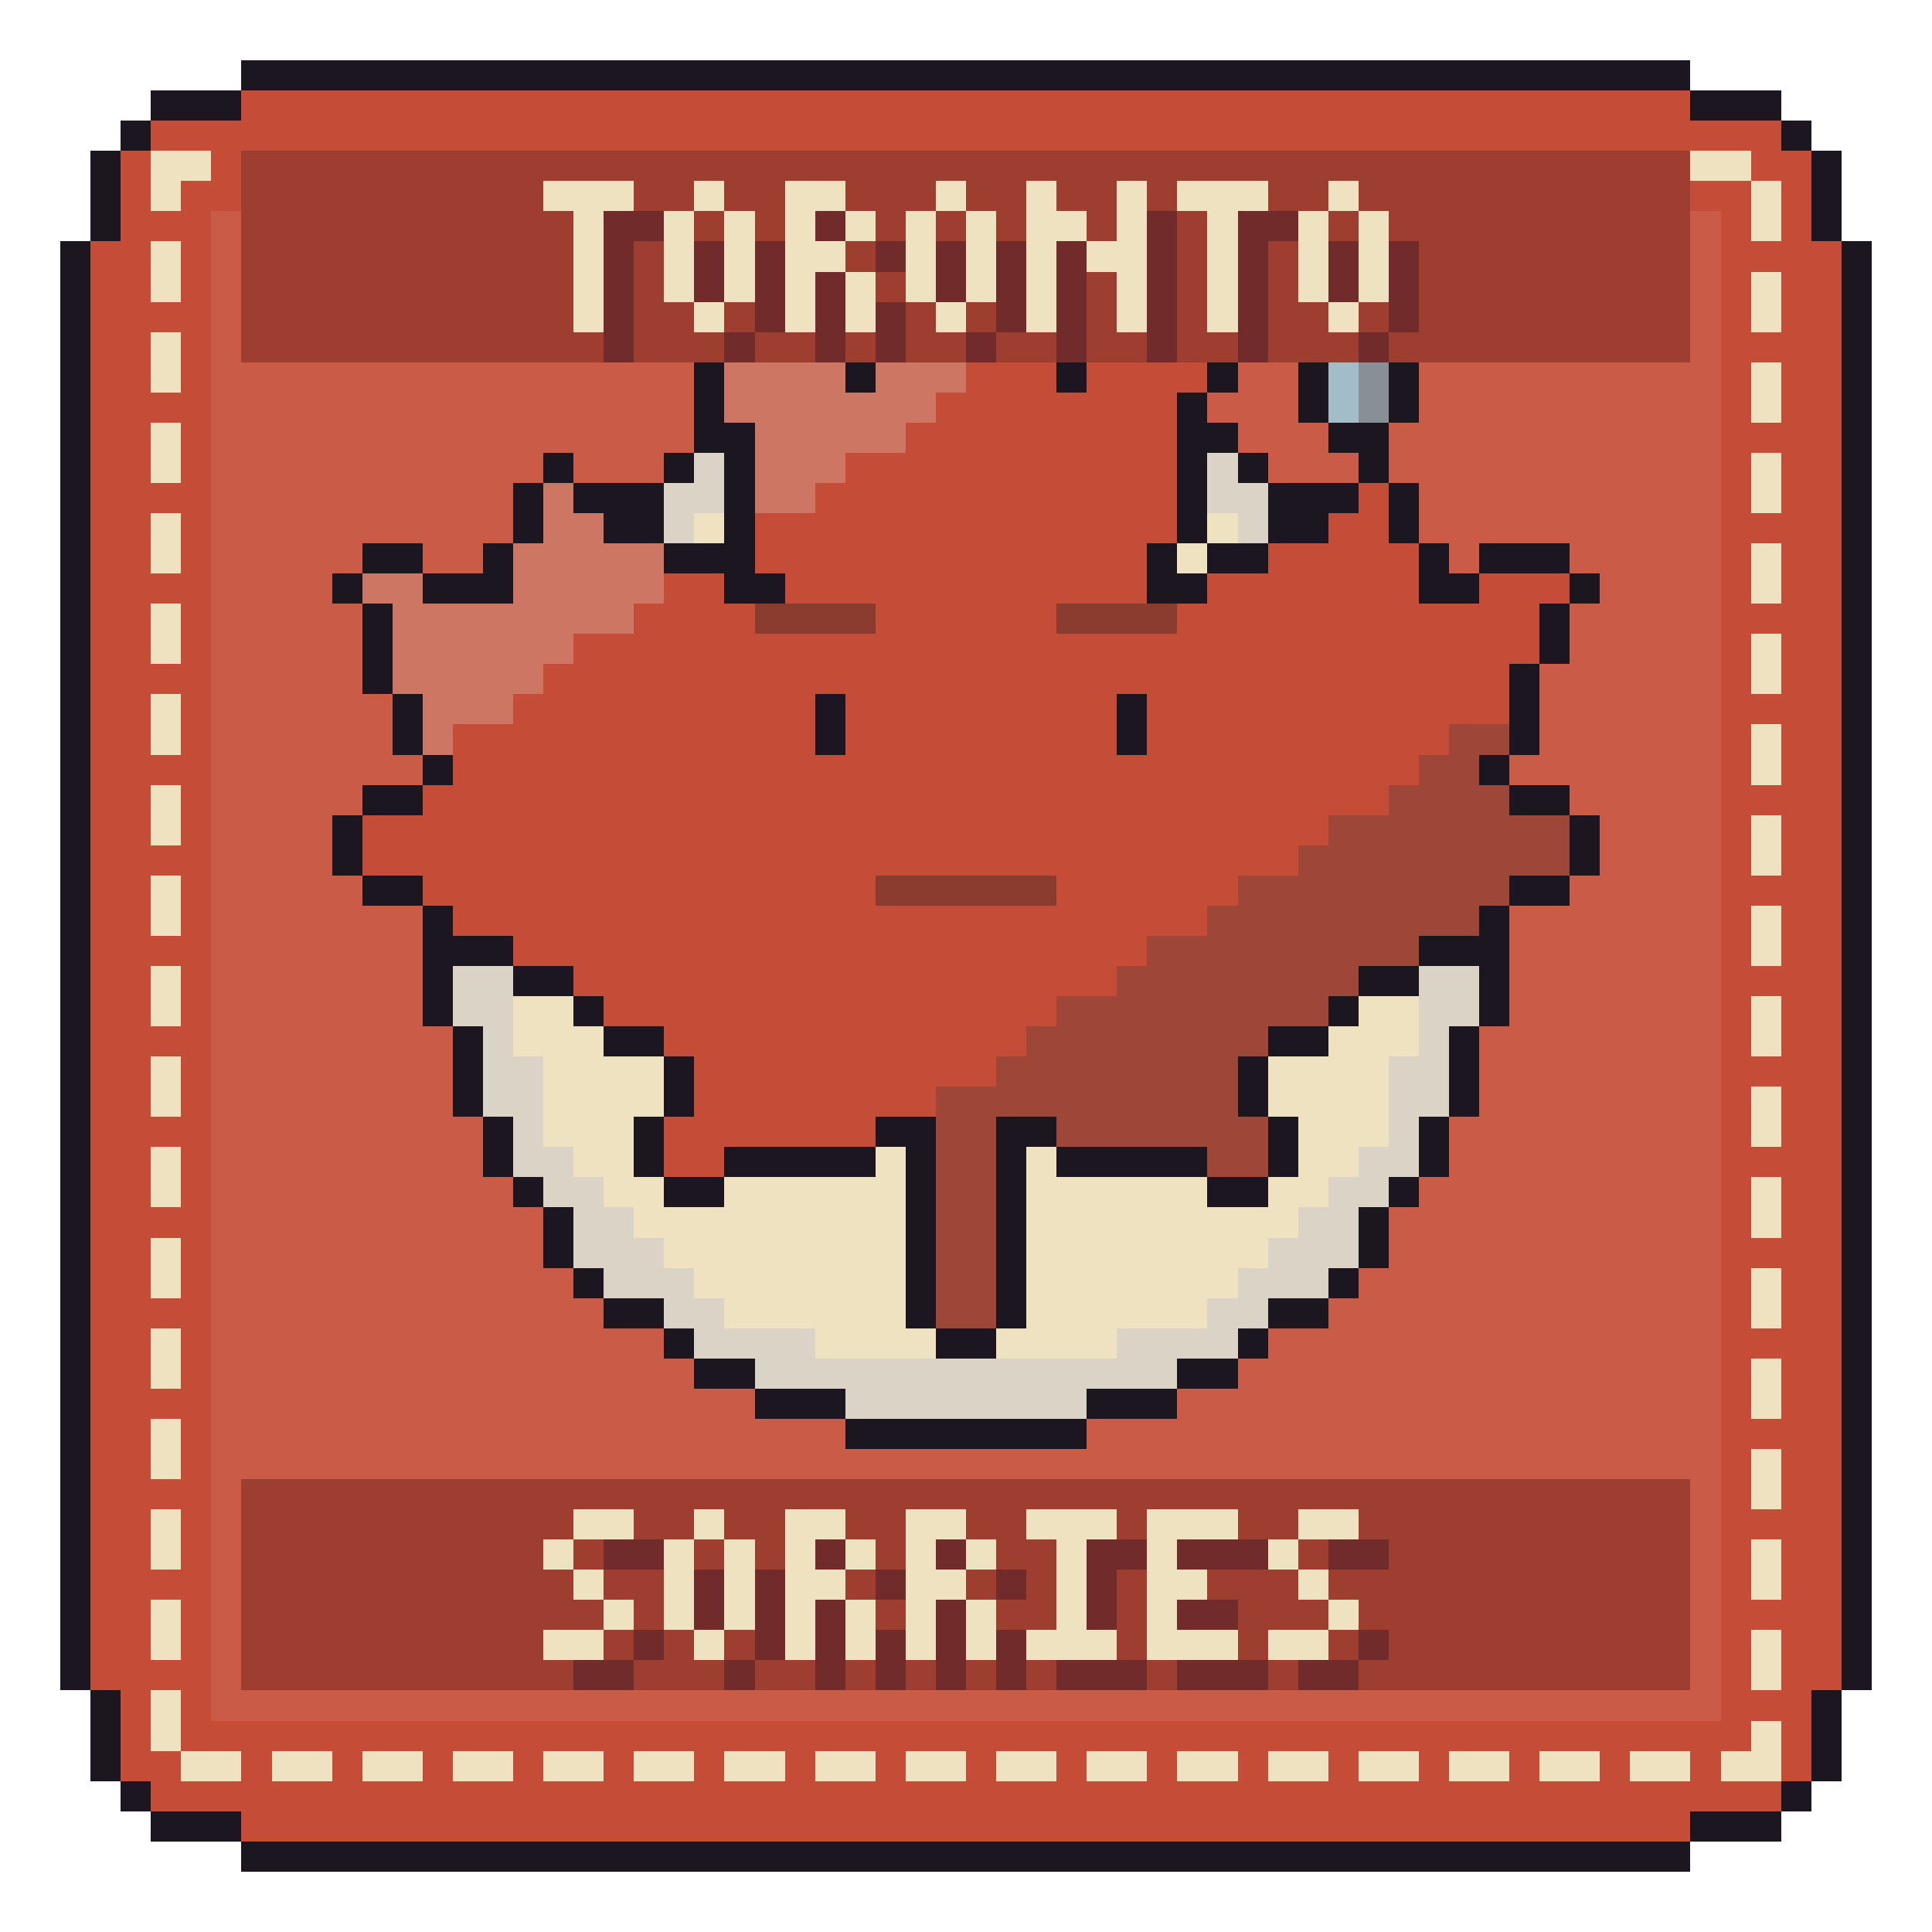
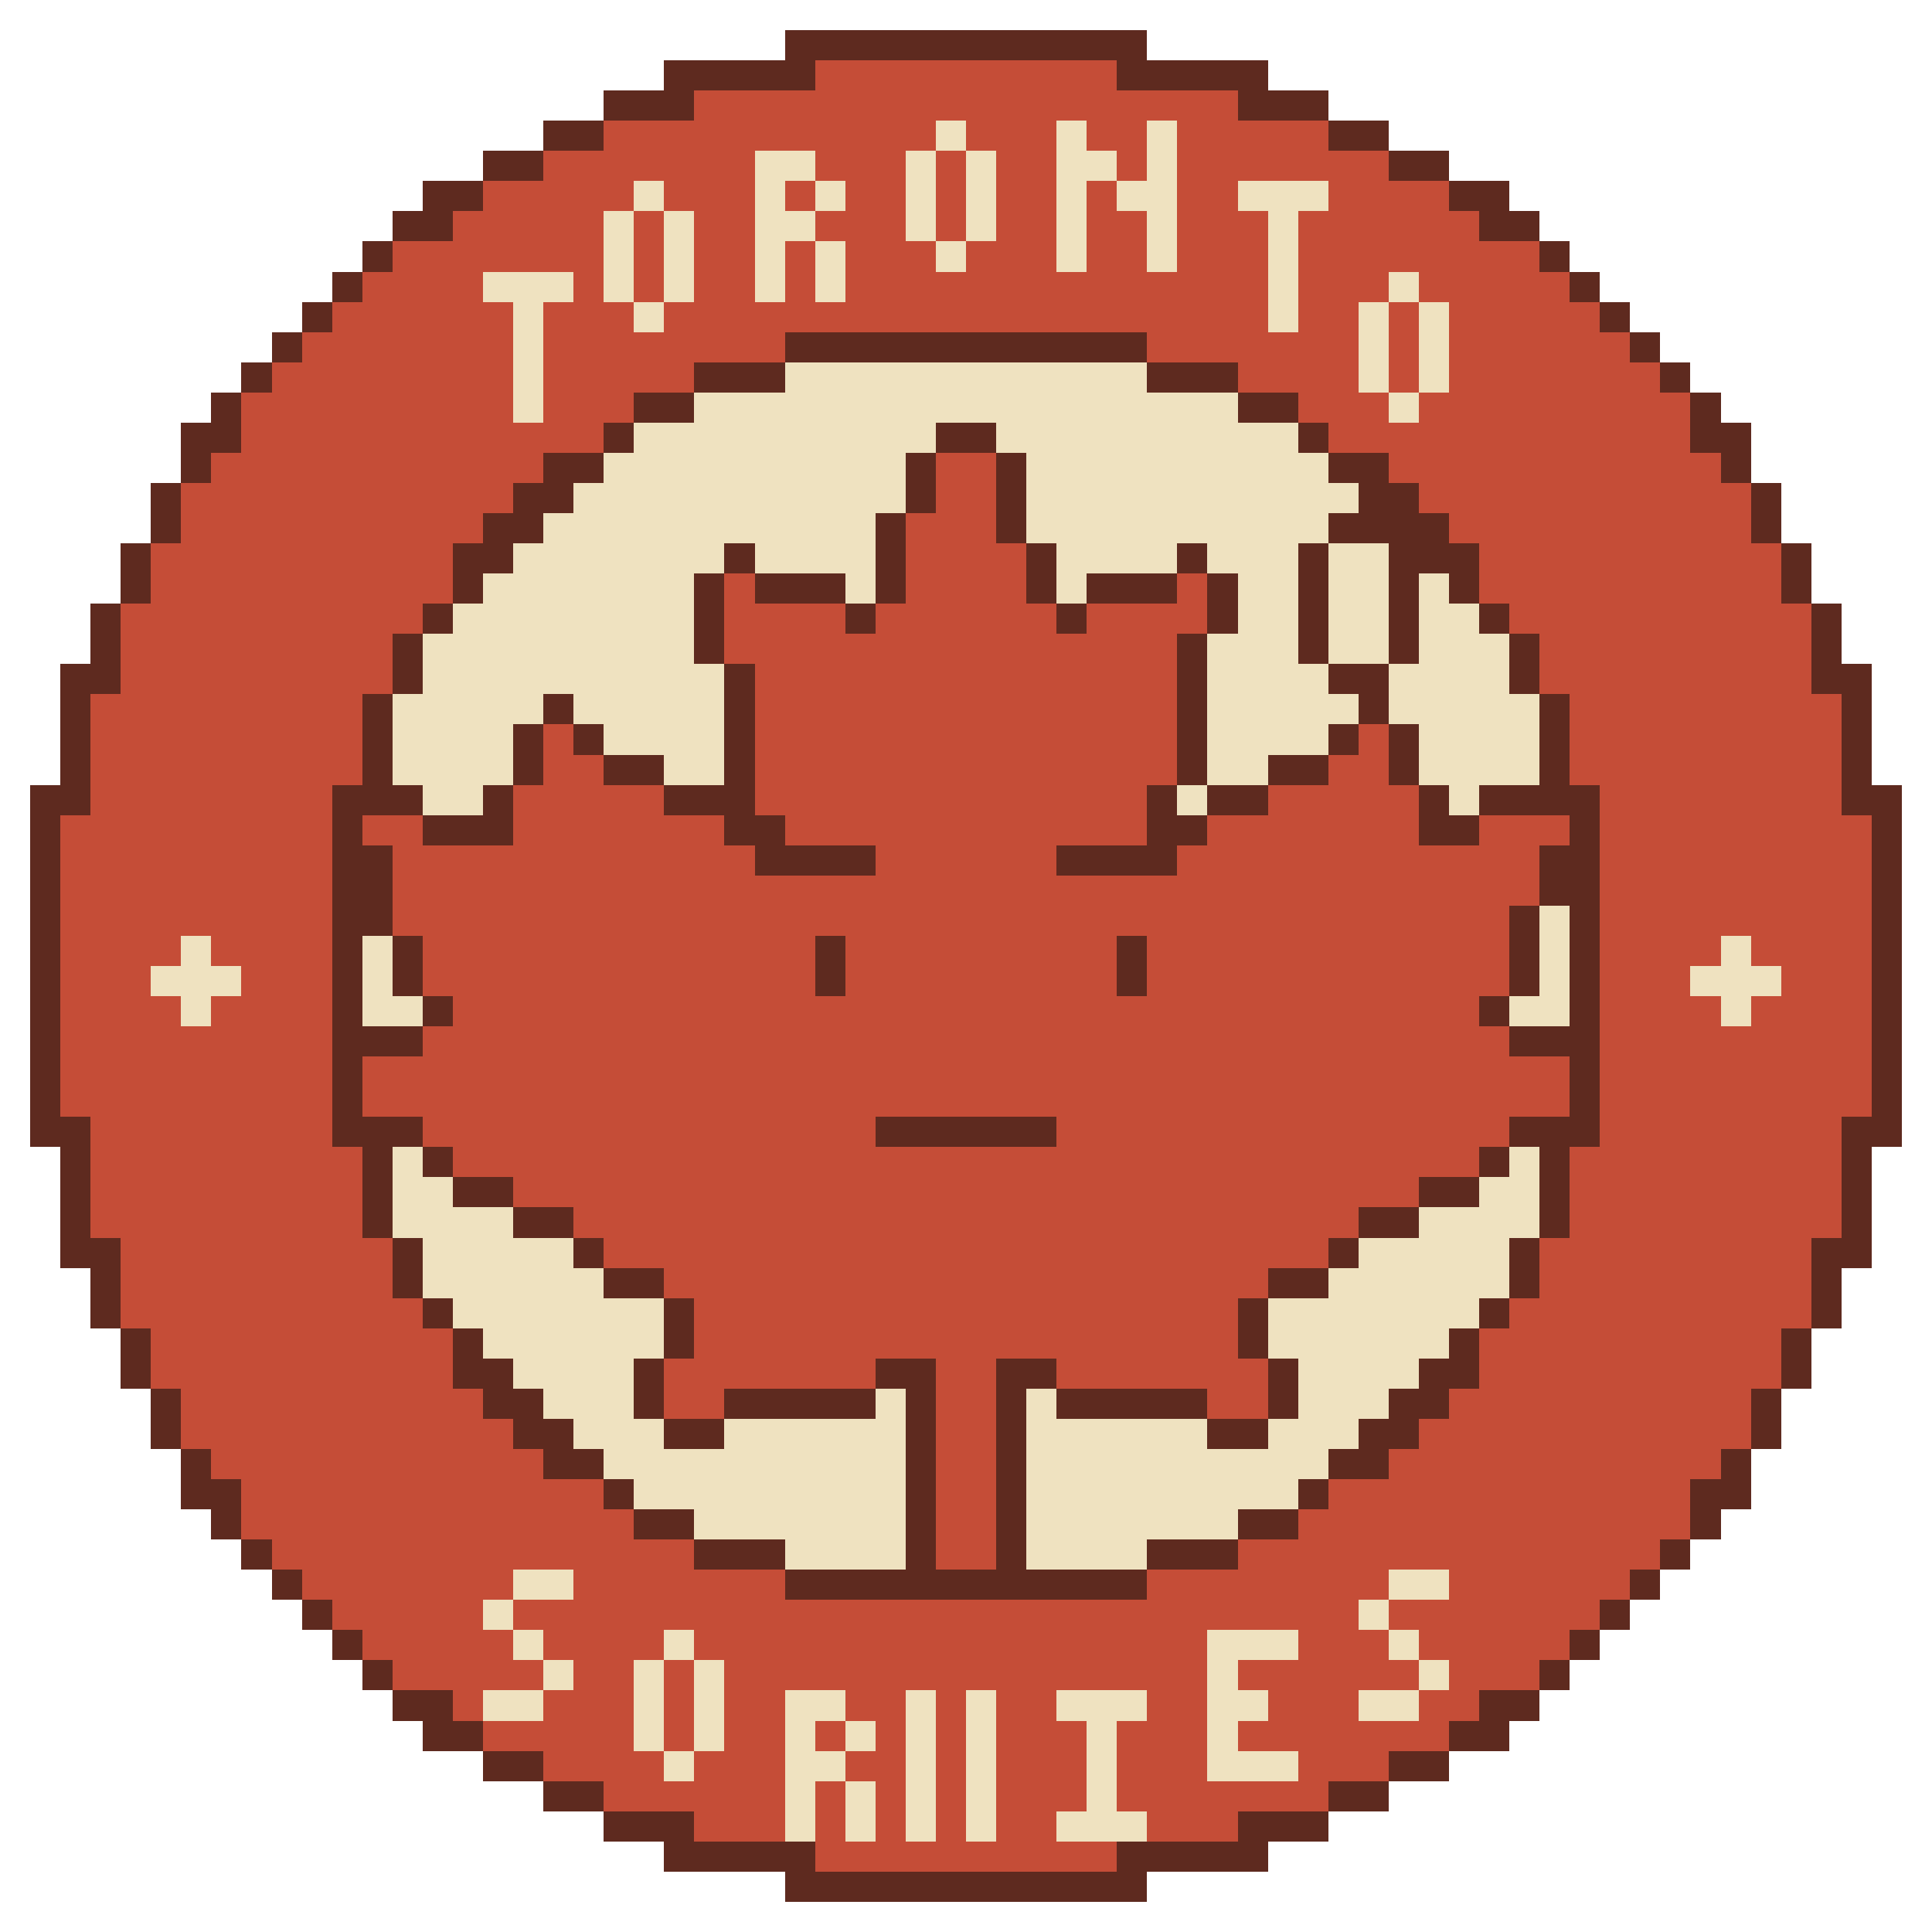
<svg xmlns="http://www.w3.org/2000/svg" viewBox="0 0 64 64" width="512" height="512" shape-rendering="crispEdges">
  <g id="logo-TOR-retro">
-     <path fill="#1c1620" d="M2 19h1v1h-1zM11 19h1v1h-1zM14 19h3v1h-3zM24 19h2v1h-2zM38 19h2v1h-2zM47 19h2v1h-2zM52 19h1v1h-1zM61 19h1v1h-1zM8 2h48v1h-48zM2 15h1v1h-1zM18 15h1v1h-1zM22 15h1v1h-1zM24 15h1v1h-1zM39 15h1v1h-1zM41 15h1v1h-1zM45 15h1v1h-1zM61 15h1v1h-1zM2 32h1v1h-1zM14 32h1v1h-1zM17 32h2v1h-2zM45 32h2v1h-2zM49 32h1v1h-1zM61 32h1v1h-1zM2 28h1v1h-1zM11 28h1v1h-1zM52 28h1v1h-1zM61 28h1v1h-1zM8 61h48v1h-48zM2 9h1v1h-1zM61 9h1v1h-1zM2 22h1v1h-1zM12 22h1v1h-1zM50 22h1v1h-1zM61 22h1v1h-1zM2 18h1v1h-1zM12 18h2v1h-2zM16 18h1v1h-1zM22 18h3v1h-3zM38 18h1v1h-1zM40 18h2v1h-2zM47 18h1v1h-1zM49 18h3v1h-3zM61 18h1v1h-1zM2 54h1v1h-1zM61 54h1v1h-1zM2 50h1v1h-1zM61 50h1v1h-1zM2 31h1v1h-1zM14 31h3v1h-3zM47 31h3v1h-3zM61 31h1v1h-1zM2 27h1v1h-1zM11 27h1v1h-1zM52 27h1v1h-1zM61 27h1v1h-1zM2 44h1v1h-1zM22 44h1v1h-1zM31 44h2v1h-2zM41 44h1v1h-1zM61 44h1v1h-1zM2 40h1v1h-1zM18 40h1v1h-1zM30 40h1v1h-1zM33 40h1v1h-1zM45 40h1v1h-1zM61 40h1v1h-1zM3 57h1v1h-1zM60 57h1v1h-1zM2 21h1v1h-1zM12 21h1v1h-1zM51 21h1v1h-1zM61 21h1v1h-1zM2 17h1v1h-1zM17 17h1v1h-1zM20 17h2v1h-2zM24 17h1v1h-1zM39 17h1v1h-1zM42 17h2v1h-2zM46 17h1v1h-1zM61 17h1v1h-1zM2 34h1v1h-1zM15 34h1v1h-1zM20 34h2v1h-2zM42 34h2v1h-2zM48 34h1v1h-1zM61 34h1v1h-1zM2 30h1v1h-1zM14 30h1v1h-1zM49 30h1v1h-1zM61 30h1v1h-1zM2 11h1v1h-1zM61 11h1v1h-1zM2 43h1v1h-1zM20 43h2v1h-2zM30 43h1v1h-1zM33 43h1v1h-1zM42 43h2v1h-2zM61 43h1v1h-1zM2 39h1v1h-1zM17 39h1v1h-1zM22 39h2v1h-2zM30 39h1v1h-1zM33 39h1v1h-1zM40 39h2v1h-2zM46 39h1v1h-1zM61 39h1v1h-1zM2 52h1v1h-1zM61 52h1v1h-1zM2 33h1v1h-1zM14 33h1v1h-1zM19 33h1v1h-1zM44 33h1v1h-1zM49 33h1v1h-1zM61 33h1v1h-1zM2 29h1v1h-1zM12 29h2v1h-2zM50 29h2v1h-2zM61 29h1v1h-1zM2 10h1v1h-1zM61 10h1v1h-1zM2 46h1v1h-1zM25 46h3v1h-3zM36 46h3v1h-3zM61 46h1v1h-1zM2 42h1v1h-1zM19 42h1v1h-1zM30 42h1v1h-1zM33 42h1v1h-1zM44 42h1v1h-1zM61 42h1v1h-1zM2 23h1v1h-1zM13 23h1v1h-1zM27 23h1v1h-1zM37 23h1v1h-1zM50 23h1v1h-1zM61 23h1v1h-1zM2 13h1v1h-1zM23 13h1v1h-1zM39 13h1v1h-1zM43 13h1v1h-1zM46 13h1v1h-1zM61 13h1v1h-1zM2 55h1v1h-1zM61 55h1v1h-1zM3 56h1v1h-1zM60 56h1v1h-1zM2 51h1v1h-1zM61 51h1v1h-1zM2 45h1v1h-1zM23 45h2v1h-2zM39 45h2v1h-2zM61 45h1v1h-1zM2 41h1v1h-1zM18 41h1v1h-1zM30 41h1v1h-1zM33 41h1v1h-1zM45 41h1v1h-1zM61 41h1v1h-1zM3 58h1v1h-1zM60 58h1v1h-1zM4 59h1v1h-1zM59 59h1v1h-1zM2 35h1v1h-1zM15 35h1v1h-1zM22 35h1v1h-1zM41 35h1v1h-1zM48 35h1v1h-1zM61 35h1v1h-1zM2 12h1v1h-1zM23 12h1v1h-1zM28 12h1v1h-1zM35 12h1v1h-1zM40 12h1v1h-1zM43 12h1v1h-1zM46 12h1v1h-1zM61 12h1v1h-1zM2 48h1v1h-1zM61 48h1v1h-1zM2 8h1v1h-1zM61 8h1v1h-1zM3 7h1v1h-1zM60 7h1v1h-1zM2 25h1v1h-1zM14 25h1v1h-1zM49 25h1v1h-1zM61 25h1v1h-1zM5 3h3v1h-3zM56 3h3v1h-3zM3 5h1v1h-1zM60 5h1v1h-1zM4 4h1v1h-1zM59 4h1v1h-1zM5 60h3v1h-3zM56 60h3v1h-3zM2 53h1v1h-1zM61 53h1v1h-1zM2 47h1v1h-1zM28 47h8v1h-8zM61 47h1v1h-1zM2 24h1v1h-1zM13 24h1v1h-1zM27 24h1v1h-1zM37 24h1v1h-1zM50 24h1v1h-1zM61 24h1v1h-1zM2 20h1v1h-1zM12 20h1v1h-1zM51 20h1v1h-1zM61 20h1v1h-1zM2 37h1v1h-1zM16 37h1v1h-1zM21 37h1v1h-1zM29 37h2v1h-2zM33 37h2v1h-2zM42 37h1v1h-1zM47 37h1v1h-1zM61 37h1v1h-1zM2 14h1v1h-1zM23 14h2v1h-2zM39 14h2v1h-2zM44 14h2v1h-2zM61 14h1v1h-1zM2 36h1v1h-1zM15 36h1v1h-1zM22 36h1v1h-1zM41 36h1v1h-1zM48 36h1v1h-1zM61 36h1v1h-1zM2 49h1v1h-1zM61 49h1v1h-1zM2 26h1v1h-1zM12 26h2v1h-2zM50 26h2v1h-2zM61 26h1v1h-1zM2 16h1v1h-1zM17 16h1v1h-1zM19 16h3v1h-3zM24 16h1v1h-1zM39 16h1v1h-1zM42 16h3v1h-3zM46 16h1v1h-1zM61 16h1v1h-1zM3 6h1v1h-1zM60 6h1v1h-1zM2 38h1v1h-1zM16 38h1v1h-1zM21 38h1v1h-1zM24 38h5v1h-5zM30 38h1v1h-1zM33 38h1v1h-1zM35 38h5v1h-5zM42 38h1v1h-1zM47 38h1v1h-1zM61 38h1v1h-1z" />
-     <path fill="#702b2a" d="M20 9h1v1h-1zM23 9h1v1h-1zM25 9h1v1h-1zM27 9h1v1h-1zM31 9h1v1h-1zM33 9h1v1h-1zM35 9h1v1h-1zM38 9h1v1h-1zM41 9h1v1h-1zM44 9h1v1h-1zM46 9h1v1h-1zM21 54h1v1h-1zM25 54h1v1h-1zM27 54h1v1h-1zM29 54h1v1h-1zM31 54h1v1h-1zM33 54h1v1h-1zM45 54h1v1h-1zM20 11h1v1h-1zM24 11h1v1h-1zM27 11h1v1h-1zM29 11h1v1h-1zM32 11h1v1h-1zM35 11h1v1h-1zM38 11h1v1h-1zM41 11h1v1h-1zM45 11h1v1h-1zM23 52h1v1h-1zM25 52h1v1h-1zM29 52h1v1h-1zM33 52h1v1h-1zM36 52h1v1h-1zM20 10h1v1h-1zM25 10h1v1h-1zM27 10h1v1h-1zM29 10h1v1h-1zM33 10h1v1h-1zM35 10h1v1h-1zM38 10h1v1h-1zM41 10h1v1h-1zM46 10h1v1h-1zM19 55h2v1h-2zM24 55h1v1h-1zM27 55h1v1h-1zM29 55h1v1h-1zM31 55h1v1h-1zM33 55h1v1h-1zM35 55h3v1h-3zM39 55h3v1h-3zM43 55h2v1h-2zM20 51h2v1h-2zM27 51h1v1h-1zM31 51h1v1h-1zM36 51h2v1h-2zM39 51h3v1h-3zM44 51h2v1h-2zM20 8h1v1h-1zM23 8h1v1h-1zM25 8h1v1h-1zM29 8h1v1h-1zM31 8h1v1h-1zM33 8h1v1h-1zM35 8h1v1h-1zM38 8h1v1h-1zM41 8h1v1h-1zM44 8h1v1h-1zM46 8h1v1h-1zM20 7h2v1h-2zM27 7h1v1h-1zM38 7h1v1h-1zM41 7h2v1h-2zM23 53h1v1h-1zM25 53h1v1h-1zM27 53h1v1h-1zM31 53h1v1h-1zM36 53h1v1h-1zM39 53h2v1h-2z" />
-     <path fill="#889096" d="M45 13h1v1h-1zM45 12h1v1h-1z" />
-     <path fill="#8a3c2e" d="M29 29h6v1h-6zM25 20h4v1h-4zM35 20h4v1h-4z" />
-     <path fill="#9e3e31" d="M8 9h11v1h-11zM21 9h1v1h-1zM29 9h1v1h-1zM36 9h1v1h-1zM39 9h1v1h-1zM42 9h1v1h-1zM47 9h9v1h-9zM8 54h10v1h-10zM20 54h1v1h-1zM22 54h1v1h-1zM24 54h1v1h-1zM37 54h1v1h-1zM41 54h1v1h-1zM44 54h1v1h-1zM46 54h10v1h-10zM8 50h11v1h-11zM21 50h2v1h-2zM24 50h2v1h-2zM28 50h2v1h-2zM32 50h2v1h-2zM37 50h1v1h-1zM41 50h2v1h-2zM45 50h11v1h-11zM8 11h12v1h-12zM21 11h3v1h-3zM25 11h2v1h-2zM28 11h1v1h-1zM30 11h2v1h-2zM33 11h2v1h-2zM36 11h2v1h-2zM39 11h2v1h-2zM42 11h3v1h-3zM46 11h10v1h-10zM8 52h11v1h-11zM20 52h2v1h-2zM28 52h1v1h-1zM32 52h1v1h-1zM34 52h1v1h-1zM37 52h1v1h-1zM40 52h3v1h-3zM44 52h12v1h-12zM8 10h11v1h-11zM21 10h2v1h-2zM24 10h1v1h-1zM30 10h1v1h-1zM32 10h1v1h-1zM36 10h1v1h-1zM39 10h1v1h-1zM42 10h2v1h-2zM45 10h1v1h-1zM47 10h9v1h-9zM8 55h11v1h-11zM21 55h3v1h-3zM25 55h2v1h-2zM28 55h1v1h-1zM30 55h1v1h-1zM32 55h1v1h-1zM34 55h1v1h-1zM38 55h1v1h-1zM42 55h1v1h-1zM45 55h11v1h-11zM8 51h10v1h-10zM19 51h1v1h-1zM23 51h1v1h-1zM25 51h1v1h-1zM29 51h1v1h-1zM33 51h2v1h-2zM43 51h1v1h-1zM46 51h10v1h-10zM8 8h11v1h-11zM21 8h1v1h-1zM28 8h1v1h-1zM39 8h1v1h-1zM42 8h1v1h-1zM47 8h9v1h-9zM8 7h11v1h-11zM23 7h1v1h-1zM25 7h1v1h-1zM29 7h1v1h-1zM31 7h1v1h-1zM33 7h1v1h-1zM36 7h1v1h-1zM39 7h1v1h-1zM44 7h1v1h-1zM46 7h10v1h-10zM8 5h48v1h-48zM8 53h12v1h-12zM21 53h1v1h-1zM29 53h1v1h-1zM33 53h2v1h-2zM37 53h1v1h-1zM41 53h3v1h-3zM45 53h11v1h-11zM8 49h48v1h-48zM8 6h10v1h-10zM21 6h2v1h-2zM24 6h2v1h-2zM28 6h3v1h-3zM32 6h2v1h-2zM35 6h2v1h-2zM38 6h1v1h-1zM42 6h2v1h-2zM45 6h11v1h-11z" />
-     <path fill="#9e4738" d="M37 32h8v1h-8zM43 28h9v1h-9zM38 31h9v1h-9zM44 27h8v1h-8zM31 40h2v1h-2zM34 34h8v1h-8zM40 30h9v1h-9zM31 43h2v1h-2zM31 39h2v1h-2zM35 33h9v1h-9zM41 29h9v1h-9zM31 42h2v1h-2zM31 41h2v1h-2zM33 35h8v1h-8zM47 25h2v1h-2zM48 24h2v1h-2zM31 37h2v1h-2zM35 37h7v1h-7zM31 36h10v1h-10zM46 26h4v1h-4zM31 38h2v1h-2zM40 38h2v1h-2z" />
-     <path fill="#a2bdc7" d="M44 13h1v1h-1zM44 12h1v1h-1z" />
-     <path fill="#c54d37" d="M3 19h4v1h-4zM22 19h2v1h-2zM26 19h12v1h-12zM40 19h7v1h-7zM49 19h3v1h-3zM57 19h1v1h-1zM59 19h2v1h-2zM3 15h2v1h-2zM6 15h1v1h-1zM28 15h11v1h-11zM57 15h1v1h-1zM59 15h2v1h-2zM3 32h2v1h-2zM6 32h1v1h-1zM19 32h18v1h-18zM57 32h4v1h-4zM3 28h4v1h-4zM12 28h31v1h-31zM57 28h1v1h-1zM59 28h2v1h-2zM3 9h2v1h-2zM6 9h1v1h-1zM57 9h1v1h-1zM59 9h2v1h-2zM3 22h4v1h-4zM18 22h32v1h-32zM57 22h1v1h-1zM59 22h2v1h-2zM3 18h2v1h-2zM6 18h1v1h-1zM25 18h13v1h-13zM42 18h5v1h-5zM57 18h1v1h-1zM59 18h2v1h-2zM3 54h2v1h-2zM6 54h1v1h-1zM57 54h1v1h-1zM59 54h2v1h-2zM3 50h2v1h-2zM6 50h1v1h-1zM57 50h4v1h-4zM3 31h4v1h-4zM17 31h21v1h-21zM57 31h1v1h-1zM59 31h2v1h-2zM3 27h2v1h-2zM6 27h1v1h-1zM12 27h32v1h-32zM57 27h1v1h-1zM59 27h2v1h-2zM3 44h2v1h-2zM6 44h1v1h-1zM57 44h4v1h-4zM3 40h4v1h-4zM57 40h1v1h-1zM59 40h2v1h-2zM4 57h1v1h-1zM6 57h52v1h-52zM59 57h1v1h-1zM3 21h2v1h-2zM6 21h1v1h-1zM19 21h32v1h-32zM57 21h1v1h-1zM59 21h2v1h-2zM3 17h2v1h-2zM6 17h1v1h-1zM25 17h14v1h-14zM44 17h2v1h-2zM57 17h4v1h-4zM3 34h4v1h-4zM22 34h12v1h-12zM57 34h1v1h-1zM59 34h2v1h-2zM3 30h2v1h-2zM6 30h1v1h-1zM15 30h25v1h-25zM57 30h1v1h-1zM59 30h2v1h-2zM3 11h2v1h-2zM6 11h1v1h-1zM57 11h4v1h-4zM3 43h4v1h-4zM57 43h1v1h-1zM59 43h2v1h-2zM3 39h2v1h-2zM6 39h1v1h-1zM57 39h1v1h-1zM59 39h2v1h-2zM3 52h4v1h-4zM57 52h1v1h-1zM59 52h2v1h-2zM3 33h2v1h-2zM6 33h1v1h-1zM20 33h15v1h-15zM57 33h1v1h-1zM59 33h2v1h-2zM3 29h2v1h-2zM6 29h1v1h-1zM14 29h15v1h-15zM35 29h6v1h-6zM57 29h4v1h-4zM3 10h4v1h-4zM57 10h1v1h-1zM59 10h2v1h-2zM3 46h4v1h-4zM57 46h1v1h-1zM59 46h2v1h-2zM3 42h2v1h-2zM6 42h1v1h-1zM57 42h1v1h-1zM59 42h2v1h-2zM3 23h2v1h-2zM6 23h1v1h-1zM17 23h10v1h-10zM28 23h9v1h-9zM38 23h12v1h-12zM57 23h4v1h-4zM3 13h4v1h-4zM31 13h8v1h-8zM57 13h1v1h-1zM59 13h2v1h-2zM3 55h4v1h-4zM57 55h1v1h-1zM59 55h2v1h-2zM4 56h1v1h-1zM6 56h1v1h-1zM57 56h3v1h-3zM3 51h2v1h-2zM6 51h1v1h-1zM57 51h1v1h-1zM59 51h2v1h-2zM3 45h2v1h-2zM6 45h1v1h-1zM57 45h1v1h-1zM59 45h2v1h-2zM3 41h2v1h-2zM6 41h1v1h-1zM57 41h4v1h-4zM4 58h2v1h-2zM8 58h1v1h-1zM11 58h1v1h-1zM14 58h1v1h-1zM17 58h1v1h-1zM20 58h1v1h-1zM23 58h1v1h-1zM26 58h1v1h-1zM29 58h1v1h-1zM32 58h1v1h-1zM35 58h1v1h-1zM38 58h1v1h-1zM41 58h1v1h-1zM44 58h1v1h-1zM47 58h1v1h-1zM50 58h1v1h-1zM53 58h1v1h-1zM56 58h1v1h-1zM59 58h1v1h-1zM5 59h54v1h-54zM3 35h2v1h-2zM6 35h1v1h-1zM23 35h10v1h-10zM57 35h4v1h-4zM3 12h2v1h-2zM6 12h1v1h-1zM32 12h3v1h-3zM36 12h4v1h-4zM57 12h1v1h-1zM59 12h2v1h-2zM3 48h2v1h-2zM6 48h1v1h-1zM57 48h1v1h-1zM59 48h2v1h-2zM3 8h2v1h-2zM6 8h1v1h-1zM57 8h4v1h-4zM4 7h3v1h-3zM57 7h1v1h-1zM59 7h1v1h-1zM3 25h4v1h-4zM15 25h32v1h-32zM57 25h1v1h-1zM59 25h2v1h-2zM8 3h48v1h-48zM4 5h1v1h-1zM7 5h1v1h-1zM58 5h2v1h-2zM5 4h54v1h-54zM8 60h48v1h-48zM3 53h2v1h-2zM6 53h1v1h-1zM57 53h4v1h-4zM3 47h2v1h-2zM6 47h1v1h-1zM57 47h4v1h-4zM3 24h2v1h-2zM6 24h1v1h-1zM15 24h12v1h-12zM28 24h9v1h-9zM38 24h10v1h-10zM57 24h1v1h-1zM59 24h2v1h-2zM3 20h2v1h-2zM6 20h1v1h-1zM21 20h4v1h-4zM29 20h6v1h-6zM39 20h12v1h-12zM57 20h4v1h-4zM3 37h4v1h-4zM22 37h7v1h-7zM57 37h1v1h-1zM59 37h2v1h-2zM3 14h2v1h-2zM6 14h1v1h-1zM30 14h9v1h-9zM57 14h4v1h-4zM3 36h2v1h-2zM6 36h1v1h-1zM23 36h8v1h-8zM57 36h1v1h-1zM59 36h2v1h-2zM3 49h4v1h-4zM57 49h1v1h-1zM59 49h2v1h-2zM3 26h2v1h-2zM6 26h1v1h-1zM14 26h32v1h-32zM57 26h4v1h-4zM3 16h4v1h-4zM27 16h12v1h-12zM45 16h1v1h-1zM57 16h1v1h-1zM59 16h2v1h-2zM4 6h1v1h-1zM6 6h2v1h-2zM56 6h2v1h-2zM59 6h1v1h-1zM3 38h2v1h-2zM6 38h1v1h-1zM22 38h2v1h-2zM57 38h4v1h-4z" />
-     <path fill="#ca5b47" d="M7 19h4v1h-4zM53 19h4v1h-4zM7 15h11v1h-11zM19 15h3v1h-3zM42 15h3v1h-3zM46 15h11v1h-11zM7 32h7v1h-7zM50 32h7v1h-7zM7 28h4v1h-4zM53 28h4v1h-4zM7 9h1v1h-1zM56 9h1v1h-1zM7 22h5v1h-5zM51 22h6v1h-6zM7 18h5v1h-5zM14 18h2v1h-2zM48 18h1v1h-1zM52 18h5v1h-5zM7 54h1v1h-1zM56 54h1v1h-1zM7 50h1v1h-1zM56 50h1v1h-1zM7 31h7v1h-7zM50 31h7v1h-7zM7 27h4v1h-4zM53 27h4v1h-4zM7 44h15v1h-15zM42 44h15v1h-15zM7 40h11v1h-11zM46 40h11v1h-11zM7 21h5v1h-5zM52 21h5v1h-5zM7 17h10v1h-10zM47 17h10v1h-10zM7 34h8v1h-8zM49 34h8v1h-8zM7 30h7v1h-7zM50 30h7v1h-7zM7 11h1v1h-1zM56 11h1v1h-1zM7 43h13v1h-13zM44 43h13v1h-13zM7 39h10v1h-10zM47 39h10v1h-10zM7 52h1v1h-1zM56 52h1v1h-1zM7 33h7v1h-7zM50 33h7v1h-7zM7 29h5v1h-5zM52 29h5v1h-5zM7 10h1v1h-1zM56 10h1v1h-1zM7 46h18v1h-18zM39 46h18v1h-18zM7 42h12v1h-12zM45 42h12v1h-12zM7 23h6v1h-6zM51 23h6v1h-6zM7 13h16v1h-16zM40 13h3v1h-3zM47 13h10v1h-10zM7 55h1v1h-1zM56 55h1v1h-1zM7 56h50v1h-50zM7 51h1v1h-1zM56 51h1v1h-1zM7 45h16v1h-16zM41 45h16v1h-16zM7 41h11v1h-11zM46 41h11v1h-11zM7 35h8v1h-8zM49 35h8v1h-8zM7 12h16v1h-16zM41 12h2v1h-2zM47 12h10v1h-10zM7 48h50v1h-50zM7 8h1v1h-1zM56 8h1v1h-1zM7 7h1v1h-1zM56 7h1v1h-1zM7 25h7v1h-7zM50 25h7v1h-7zM7 53h1v1h-1zM56 53h1v1h-1zM7 47h21v1h-21zM36 47h21v1h-21zM7 24h6v1h-6zM51 24h6v1h-6zM7 20h5v1h-5zM52 20h5v1h-5zM7 37h9v1h-9zM48 37h9v1h-9zM7 14h16v1h-16zM41 14h3v1h-3zM46 14h11v1h-11zM7 36h8v1h-8zM49 36h8v1h-8zM7 49h1v1h-1zM56 49h1v1h-1zM7 26h5v1h-5zM52 26h5v1h-5zM7 16h10v1h-10zM47 16h10v1h-10zM7 38h9v1h-9zM48 38h9v1h-9z" />
-     <path fill="#cd7663" d="M12 19h2v1h-2zM17 19h5v1h-5zM25 15h3v1h-3zM13 22h5v1h-5zM17 18h5v1h-5zM13 21h6v1h-6zM18 17h2v1h-2zM14 23h3v1h-3zM24 13h7v1h-7zM24 12h4v1h-4zM29 12h3v1h-3zM14 24h1v1h-1zM13 20h8v1h-8zM25 14h5v1h-5zM18 16h1v1h-1zM25 16h2v1h-2z" />
-     <path fill="#dcd3c7" d="M23 15h1v1h-1zM40 15h1v1h-1zM15 32h2v1h-2zM47 32h2v1h-2zM23 44h4v1h-4zM37 44h4v1h-4zM19 40h2v1h-2zM43 40h2v1h-2zM22 17h1v1h-1zM41 17h1v1h-1zM16 34h1v1h-1zM47 34h1v1h-1zM22 43h2v1h-2zM40 43h2v1h-2zM18 39h2v1h-2zM44 39h2v1h-2zM15 33h2v1h-2zM47 33h2v1h-2zM28 46h8v1h-8zM20 42h3v1h-3zM41 42h3v1h-3zM25 45h14v1h-14zM19 41h3v1h-3zM42 41h3v1h-3zM16 35h2v1h-2zM46 35h2v1h-2zM17 37h1v1h-1zM46 37h1v1h-1zM16 36h2v1h-2zM46 36h2v1h-2zM22 16h2v1h-2zM40 16h2v1h-2zM17 38h2v1h-2zM45 38h2v1h-2z" />
-     <path fill="#efe2c0" d="M58 19h1v1h-1zM5 15h1v1h-1zM58 15h1v1h-1zM5 32h1v1h-1zM58 28h1v1h-1zM5 9h1v1h-1zM19 9h1v1h-1zM22 9h1v1h-1zM24 9h1v1h-1zM26 9h1v1h-1zM28 9h1v1h-1zM30 9h1v1h-1zM32 9h1v1h-1zM34 9h1v1h-1zM37 9h1v1h-1zM40 9h1v1h-1zM43 9h1v1h-1zM45 9h1v1h-1zM58 9h1v1h-1zM58 22h1v1h-1zM5 18h1v1h-1zM39 18h1v1h-1zM58 18h1v1h-1zM5 54h1v1h-1zM18 54h2v1h-2zM23 54h1v1h-1zM26 54h1v1h-1zM28 54h1v1h-1zM30 54h1v1h-1zM32 54h1v1h-1zM34 54h3v1h-3zM38 54h3v1h-3zM42 54h2v1h-2zM58 54h1v1h-1zM5 50h1v1h-1zM19 50h2v1h-2zM23 50h1v1h-1zM26 50h2v1h-2zM30 50h2v1h-2zM34 50h3v1h-3zM38 50h3v1h-3zM43 50h2v1h-2zM58 31h1v1h-1zM5 27h1v1h-1zM58 27h1v1h-1zM5 44h1v1h-1zM27 44h4v1h-4zM33 44h4v1h-4zM21 40h9v1h-9zM34 40h9v1h-9zM58 40h1v1h-1zM5 57h1v1h-1zM58 57h1v1h-1zM5 21h1v1h-1zM58 21h1v1h-1zM5 17h1v1h-1zM23 17h1v1h-1zM40 17h1v1h-1zM17 34h3v1h-3zM44 34h3v1h-3zM58 34h1v1h-1zM5 30h1v1h-1zM58 30h1v1h-1zM5 11h1v1h-1zM24 43h6v1h-6zM34 43h6v1h-6zM58 43h1v1h-1zM5 39h1v1h-1zM20 39h2v1h-2zM24 39h6v1h-6zM34 39h6v1h-6zM42 39h2v1h-2zM58 39h1v1h-1zM19 52h1v1h-1zM22 52h1v1h-1zM24 52h1v1h-1zM26 52h2v1h-2zM30 52h2v1h-2zM35 52h1v1h-1zM38 52h2v1h-2zM43 52h1v1h-1zM58 52h1v1h-1zM5 33h1v1h-1zM17 33h2v1h-2zM45 33h2v1h-2zM58 33h1v1h-1zM5 29h1v1h-1zM19 10h1v1h-1zM23 10h1v1h-1zM26 10h1v1h-1zM28 10h1v1h-1zM31 10h1v1h-1zM34 10h1v1h-1zM37 10h1v1h-1zM40 10h1v1h-1zM44 10h1v1h-1zM58 10h1v1h-1zM58 46h1v1h-1zM5 42h1v1h-1zM23 42h7v1h-7zM34 42h7v1h-7zM58 42h1v1h-1zM5 23h1v1h-1zM58 13h1v1h-1zM58 55h1v1h-1zM5 56h1v1h-1zM5 51h1v1h-1zM18 51h1v1h-1zM22 51h1v1h-1zM24 51h1v1h-1zM26 51h1v1h-1zM28 51h1v1h-1zM30 51h1v1h-1zM32 51h1v1h-1zM35 51h1v1h-1zM38 51h1v1h-1zM42 51h1v1h-1zM58 51h1v1h-1zM5 45h1v1h-1zM58 45h1v1h-1zM5 41h1v1h-1zM22 41h8v1h-8zM34 41h8v1h-8zM6 58h2v1h-2zM9 58h2v1h-2zM12 58h2v1h-2zM15 58h2v1h-2zM18 58h2v1h-2zM21 58h2v1h-2zM24 58h2v1h-2zM27 58h2v1h-2zM30 58h2v1h-2zM33 58h2v1h-2zM36 58h2v1h-2zM39 58h2v1h-2zM42 58h2v1h-2zM45 58h2v1h-2zM48 58h2v1h-2zM51 58h2v1h-2zM54 58h2v1h-2zM57 58h2v1h-2zM5 35h1v1h-1zM18 35h4v1h-4zM42 35h4v1h-4zM5 12h1v1h-1zM58 12h1v1h-1zM5 48h1v1h-1zM58 48h1v1h-1zM5 8h1v1h-1zM19 8h1v1h-1zM22 8h1v1h-1zM24 8h1v1h-1zM26 8h2v1h-2zM30 8h1v1h-1zM32 8h1v1h-1zM34 8h1v1h-1zM36 8h2v1h-2zM40 8h1v1h-1zM43 8h1v1h-1zM45 8h1v1h-1zM19 7h1v1h-1zM22 7h1v1h-1zM24 7h1v1h-1zM26 7h1v1h-1zM28 7h1v1h-1zM30 7h1v1h-1zM32 7h1v1h-1zM34 7h2v1h-2zM37 7h1v1h-1zM40 7h1v1h-1zM43 7h1v1h-1zM45 7h1v1h-1zM58 7h1v1h-1zM58 25h1v1h-1zM5 5h2v1h-2zM56 5h2v1h-2zM5 53h1v1h-1zM20 53h1v1h-1zM22 53h1v1h-1zM24 53h1v1h-1zM26 53h1v1h-1zM28 53h1v1h-1zM30 53h1v1h-1zM32 53h1v1h-1zM35 53h1v1h-1zM38 53h1v1h-1zM44 53h1v1h-1zM5 47h1v1h-1zM5 24h1v1h-1zM58 24h1v1h-1zM5 20h1v1h-1zM18 37h3v1h-3zM43 37h3v1h-3zM58 37h1v1h-1zM5 14h1v1h-1zM5 36h1v1h-1zM18 36h4v1h-4zM42 36h4v1h-4zM58 36h1v1h-1zM58 49h1v1h-1zM5 26h1v1h-1zM58 16h1v1h-1zM5 6h1v1h-1zM18 6h3v1h-3zM23 6h1v1h-1zM26 6h2v1h-2zM31 6h1v1h-1zM34 6h1v1h-1zM37 6h1v1h-1zM39 6h3v1h-3zM44 6h1v1h-1zM58 6h1v1h-1zM5 38h1v1h-1zM19 38h2v1h-2zM29 38h1v1h-1zM34 38h1v1h-1zM43 38h2v1h-2z" />
+     <path fill="#5e2a1f" d="M3 21h1v1h-1zM13 21h1v1h-1zM23 21h1v1h-1zM39 21h1v1h-1zM43 21h1v1h-1zM46 21h1v1h-1zM50 21h1v1h-1zM60 21h1v1h-1zM5 17h1v1h-1zM16 17h2v1h-2zM29 17h1v1h-1zM33 17h1v1h-1zM44 17h4v1h-4zM58 17h1v1h-1zM16 58h2v1h-2zM46 58h2v1h-2zM1 32h1v1h-1zM11 32h1v1h-1zM13 32h1v1h-1zM27 32h1v1h-1zM37 32h1v1h-1zM50 32h1v1h-1zM52 32h1v1h-1zM62 32h1v1h-1zM4 45h1v1h-1zM15 45h2v1h-2zM21 45h1v1h-1zM29 45h2v1h-2zM33 45h2v1h-2zM42 45h1v1h-1zM47 45h2v1h-2zM59 45h1v1h-1zM2 41h2v1h-2zM13 41h1v1h-1zM19 41h1v1h-1zM44 41h1v1h-1zM50 41h1v1h-1zM60 41h2v1h-2zM4 18h1v1h-1zM15 18h2v1h-2zM24 18h1v1h-1zM29 18h1v1h-1zM34 18h1v1h-1zM39 18h1v1h-1zM43 18h1v1h-1zM46 18h3v1h-3zM59 18h1v1h-1zM6 14h2v1h-2zM20 14h1v1h-1zM31 14h2v1h-2zM43 14h1v1h-1zM56 14h2v1h-2zM6 15h1v1h-1zM18 15h2v1h-2zM30 15h1v1h-1zM33 15h1v1h-1zM44 15h2v1h-2zM57 15h1v1h-1zM6 48h1v1h-1zM18 48h2v1h-2zM30 48h1v1h-1zM33 48h1v1h-1zM44 48h2v1h-2zM57 48h1v1h-1zM3 42h1v1h-1zM13 42h1v1h-1zM20 42h2v1h-2zM42 42h2v1h-2zM50 42h1v1h-1zM60 42h1v1h-1zM2 38h1v1h-1zM12 38h1v1h-1zM14 38h1v1h-1zM49 38h1v1h-1zM51 38h1v1h-1zM61 38h1v1h-1zM20 3h3v1h-3zM41 3h3v1h-3zM8 51h1v1h-1zM23 51h3v1h-3zM30 51h1v1h-1zM33 51h1v1h-1zM38 51h3v1h-3zM55 51h1v1h-1zM5 16h1v1h-1zM17 16h2v1h-2zM30 16h1v1h-1zM33 16h1v1h-1zM45 16h2v1h-2zM58 16h1v1h-1zM1 34h1v1h-1zM11 34h3v1h-3zM50 34h3v1h-3zM62 34h1v1h-1zM5 47h1v1h-1zM17 47h2v1h-2zM22 47h2v1h-2zM30 47h1v1h-1zM33 47h1v1h-1zM40 47h2v1h-2zM45 47h2v1h-2zM58 47h1v1h-1zM8 12h1v1h-1zM23 12h3v1h-3zM38 12h3v1h-3zM55 12h1v1h-1zM12 8h1v1h-1zM51 8h1v1h-1zM1 28h1v1h-1zM11 28h2v1h-2zM25 28h4v1h-4zM35 28h4v1h-4zM51 28h2v1h-2zM62 28h1v1h-1zM2 24h1v1h-1zM12 24h1v1h-1zM17 24h1v1h-1zM19 24h1v1h-1zM24 24h1v1h-1zM39 24h1v1h-1zM44 24h1v1h-1zM46 24h1v1h-1zM51 24h1v1h-1zM61 24h1v1h-1zM7 13h1v1h-1zM21 13h2v1h-2zM41 13h2v1h-2zM56 13h1v1h-1zM11 9h1v1h-1zM52 9h1v1h-1zM2 25h1v1h-1zM12 25h1v1h-1zM17 25h1v1h-1zM20 25h2v1h-2zM24 25h1v1h-1zM39 25h1v1h-1zM42 25h2v1h-2zM46 25h1v1h-1zM51 25h1v1h-1zM61 25h1v1h-1zM2 22h2v1h-2zM13 22h1v1h-1zM24 22h1v1h-1zM39 22h1v1h-1zM44 22h2v1h-2zM50 22h1v1h-1zM60 22h2v1h-2zM14 57h2v1h-2zM48 57h2v1h-2zM1 30h1v1h-1zM11 30h2v1h-2zM50 30h1v1h-1zM52 30h1v1h-1zM62 30h1v1h-1zM18 4h2v1h-2zM44 4h2v1h-2zM11 54h1v1h-1zM52 54h1v1h-1zM4 19h1v1h-1zM15 19h1v1h-1zM23 19h1v1h-1zM25 19h3v1h-3zM29 19h1v1h-1zM34 19h1v1h-1zM36 19h3v1h-3zM40 19h1v1h-1zM43 19h1v1h-1zM46 19h1v1h-1zM48 19h1v1h-1zM59 19h1v1h-1zM9 11h1v1h-1zM26 11h12v1h-12zM54 11h1v1h-1zM1 31h1v1h-1zM11 31h1v1h-1zM13 31h1v1h-1zM27 31h1v1h-1zM37 31h1v1h-1zM50 31h1v1h-1zM52 31h1v1h-1zM62 31h1v1h-1zM1 27h1v1h-1zM11 27h1v1h-1zM14 27h3v1h-3zM24 27h2v1h-2zM38 27h2v1h-2zM47 27h2v1h-2zM52 27h1v1h-1zM62 27h1v1h-1zM16 5h2v1h-2zM46 5h2v1h-2zM12 55h1v1h-1zM51 55h1v1h-1zM20 60h3v1h-3zM41 60h3v1h-3zM1 37h2v1h-2zM11 37h3v1h-3zM29 37h6v1h-6zM50 37h3v1h-3zM61 37h2v1h-2zM13 7h2v1h-2zM49 7h2v1h-2zM22 61h5v1h-5zM37 61h5v1h-5zM4 44h1v1h-1zM15 44h1v1h-1zM22 44h1v1h-1zM41 44h1v1h-1zM48 44h1v1h-1zM59 44h1v1h-1zM1 35h1v1h-1zM11 35h1v1h-1zM52 35h1v1h-1zM62 35h1v1h-1zM2 40h1v1h-1zM12 40h1v1h-1zM17 40h2v1h-2zM45 40h2v1h-2zM51 40h1v1h-1zM61 40h1v1h-1zM14 6h2v1h-2zM48 6h2v1h-2zM7 50h1v1h-1zM21 50h2v1h-2zM30 50h1v1h-1zM33 50h1v1h-1zM41 50h2v1h-2zM56 50h1v1h-1zM26 1h12v1h-12zM10 53h1v1h-1zM53 53h1v1h-1zM1 29h1v1h-1zM11 29h2v1h-2zM51 29h2v1h-2zM62 29h1v1h-1zM22 2h5v1h-5zM37 2h5v1h-5zM5 46h1v1h-1zM16 46h2v1h-2zM21 46h1v1h-1zM24 46h5v1h-5zM30 46h1v1h-1zM33 46h1v1h-1zM35 46h5v1h-5zM42 46h1v1h-1zM46 46h2v1h-2zM58 46h1v1h-1zM3 43h1v1h-1zM14 43h1v1h-1zM22 43h1v1h-1zM41 43h1v1h-1zM49 43h1v1h-1zM60 43h1v1h-1zM18 59h2v1h-2zM44 59h2v1h-2zM3 20h1v1h-1zM14 20h1v1h-1zM23 20h1v1h-1zM28 20h1v1h-1zM35 20h1v1h-1zM40 20h1v1h-1zM43 20h1v1h-1zM46 20h1v1h-1zM49 20h1v1h-1zM60 20h1v1h-1zM13 56h2v1h-2zM49 56h2v1h-2zM1 36h1v1h-1zM11 36h1v1h-1zM52 36h1v1h-1zM62 36h1v1h-1zM1 33h1v1h-1zM11 33h1v1h-1zM14 33h1v1h-1zM49 33h1v1h-1zM52 33h1v1h-1zM62 33h1v1h-1zM2 39h1v1h-1zM12 39h1v1h-1zM15 39h2v1h-2zM47 39h2v1h-2zM51 39h1v1h-1zM61 39h1v1h-1zM6 49h2v1h-2zM20 49h1v1h-1zM30 49h1v1h-1zM33 49h1v1h-1zM43 49h1v1h-1zM56 49h2v1h-2zM10 10h1v1h-1zM53 10h1v1h-1zM9 52h1v1h-1zM26 52h12v1h-12zM54 52h1v1h-1zM1 26h2v1h-2zM11 26h3v1h-3zM16 26h1v1h-1zM22 26h3v1h-3zM38 26h1v1h-1zM40 26h2v1h-2zM47 26h1v1h-1zM49 26h4v1h-4zM61 26h2v1h-2zM2 23h1v1h-1zM12 23h1v1h-1zM18 23h1v1h-1zM24 23h1v1h-1zM39 23h1v1h-1zM45 23h1v1h-1zM51 23h1v1h-1zM61 23h1v1h-1zM26 62h12v1h-12z" />
+     <path fill="#c54d37" d="M4 21h9v1h-9zM24 21h15v1h-15zM51 21h9v1h-9zM6 17h10v1h-10zM30 17h3v1h-3zM48 17h10v1h-10zM18 58h4v1h-4zM23 58h3v1h-3zM28 58h2v1h-2zM31 58h1v1h-1zM33 58h3v1h-3zM37 58h3v1h-3zM43 58h3v1h-3zM2 32h3v1h-3zM8 32h3v1h-3zM14 32h13v1h-13zM28 32h9v1h-9zM38 32h12v1h-12zM53 32h3v1h-3zM59 32h3v1h-3zM5 45h10v1h-10zM22 45h7v1h-7zM31 45h2v1h-2zM35 45h7v1h-7zM49 45h10v1h-10zM4 41h9v1h-9zM20 41h24v1h-24zM51 41h9v1h-9zM5 18h10v1h-10zM30 18h4v1h-4zM49 18h10v1h-10zM8 14h12v1h-12zM44 14h12v1h-12zM7 15h11v1h-11zM31 15h2v1h-2zM46 15h11v1h-11zM7 48h11v1h-11zM31 48h2v1h-2zM46 48h11v1h-11zM4 42h9v1h-9zM22 42h20v1h-20zM51 42h9v1h-9zM3 38h9v1h-9zM15 38h34v1h-34zM52 38h9v1h-9zM23 3h18v1h-18zM9 51h14v1h-14zM31 51h2v1h-2zM41 51h14v1h-14zM6 16h11v1h-11zM31 16h2v1h-2zM47 16h11v1h-11zM2 34h9v1h-9zM14 34h36v1h-36zM53 34h9v1h-9zM6 47h11v1h-11zM31 47h2v1h-2zM47 47h11v1h-11zM9 12h8v1h-8zM18 12h5v1h-5zM41 12h4v1h-4zM46 12h1v1h-1zM48 12h7v1h-7zM13 8h7v1h-7zM21 8h1v1h-1zM23 8h2v1h-2zM26 8h1v1h-1zM28 8h3v1h-3zM32 8h3v1h-3zM36 8h2v1h-2zM39 8h3v1h-3zM43 8h8v1h-8zM2 28h9v1h-9zM13 28h12v1h-12zM29 28h6v1h-6zM39 28h12v1h-12zM53 28h9v1h-9zM3 24h9v1h-9zM18 24h1v1h-1zM25 24h14v1h-14zM45 24h1v1h-1zM52 24h9v1h-9zM8 13h9v1h-9zM18 13h3v1h-3zM43 13h3v1h-3zM47 13h9v1h-9zM12 9h4v1h-4zM19 9h1v1h-1zM21 9h1v1h-1zM23 9h2v1h-2zM26 9h1v1h-1zM28 9h14v1h-14zM43 9h3v1h-3zM47 9h5v1h-5zM3 25h9v1h-9zM18 25h2v1h-2zM25 25h14v1h-14zM44 25h2v1h-2zM52 25h9v1h-9zM4 22h9v1h-9zM25 22h14v1h-14zM51 22h9v1h-9zM16 57h5v1h-5zM22 57h1v1h-1zM24 57h2v1h-2zM27 57h1v1h-1zM29 57h1v1h-1zM31 57h1v1h-1zM33 57h3v1h-3zM37 57h3v1h-3zM41 57h7v1h-7zM2 30h9v1h-9zM13 30h37v1h-37zM53 30h9v1h-9zM20 4h11v1h-11zM32 4h3v1h-3zM36 4h2v1h-2zM39 4h5v1h-5zM12 54h5v1h-5zM18 54h4v1h-4zM23 54h17v1h-17zM43 54h3v1h-3zM47 54h5v1h-5zM5 19h10v1h-10zM24 19h1v1h-1zM30 19h4v1h-4zM39 19h1v1h-1zM49 19h10v1h-10zM10 11h7v1h-7zM18 11h8v1h-8zM38 11h7v1h-7zM46 11h1v1h-1zM48 11h6v1h-6zM2 31h4v1h-4zM7 31h4v1h-4zM14 31h13v1h-13zM28 31h9v1h-9zM38 31h12v1h-12zM53 31h4v1h-4zM58 31h4v1h-4zM2 27h9v1h-9zM12 27h2v1h-2zM17 27h7v1h-7zM26 27h12v1h-12zM40 27h7v1h-7zM49 27h3v1h-3zM53 27h9v1h-9zM18 5h7v1h-7zM27 5h3v1h-3zM31 5h1v1h-1zM33 5h2v1h-2zM37 5h1v1h-1zM39 5h7v1h-7zM13 55h5v1h-5zM19 55h2v1h-2zM22 55h1v1h-1zM24 55h16v1h-16zM41 55h6v1h-6zM48 55h3v1h-3zM23 60h3v1h-3zM27 60h1v1h-1zM29 60h1v1h-1zM31 60h1v1h-1zM33 60h2v1h-2zM38 60h3v1h-3zM3 37h8v1h-8zM14 37h15v1h-15zM35 37h15v1h-15zM53 37h8v1h-8zM15 7h5v1h-5zM21 7h1v1h-1zM23 7h2v1h-2zM27 7h3v1h-3zM31 7h1v1h-1zM33 7h2v1h-2zM36 7h2v1h-2zM39 7h3v1h-3zM43 7h6v1h-6zM27 61h10v1h-10zM5 44h10v1h-10zM23 44h18v1h-18zM49 44h10v1h-10zM2 35h9v1h-9zM12 35h40v1h-40zM53 35h9v1h-9zM3 40h9v1h-9zM19 40h26v1h-26zM52 40h9v1h-9zM16 6h5v1h-5zM22 6h3v1h-3zM26 6h1v1h-1zM28 6h2v1h-2zM31 6h1v1h-1zM33 6h2v1h-2zM36 6h1v1h-1zM39 6h2v1h-2zM44 6h4v1h-4zM8 50h13v1h-13zM31 50h2v1h-2zM43 50h13v1h-13zM11 53h5v1h-5zM17 53h28v1h-28zM46 53h7v1h-7zM2 29h9v1h-9zM13 29h38v1h-38zM53 29h9v1h-9zM27 2h10v1h-10zM6 46h10v1h-10zM22 46h2v1h-2zM31 46h2v1h-2zM40 46h2v1h-2zM48 46h10v1h-10zM4 43h10v1h-10zM23 43h18v1h-18zM50 43h10v1h-10zM20 59h6v1h-6zM27 59h1v1h-1zM29 59h1v1h-1zM31 59h1v1h-1zM33 59h3v1h-3zM37 59h7v1h-7zM4 20h10v1h-10zM24 20h4v1h-4zM29 20h6v1h-6zM36 20h4v1h-4zM50 20h10v1h-10zM15 56h1v1h-1zM18 56h3v1h-3zM22 56h1v1h-1zM24 56h2v1h-2zM28 56h2v1h-2zM31 56h1v1h-1zM33 56h2v1h-2zM38 56h2v1h-2zM42 56h3v1h-3zM47 56h2v1h-2zM2 36h9v1h-9zM12 36h40v1h-40zM53 36h9v1h-9zM2 33h4v1h-4zM7 33h4v1h-4zM15 33h34v1h-34zM53 33h4v1h-4zM58 33h4v1h-4zM3 39h9v1h-9zM17 39h30v1h-30zM52 39h9v1h-9zM8 49h12v1h-12zM31 49h2v1h-2zM44 49h12v1h-12zM11 10h6v1h-6zM18 10h3v1h-3zM22 10h20v1h-20zM43 10h2v1h-2zM46 10h1v1h-1zM48 10h5v1h-5zM10 52h7v1h-7zM19 52h7v1h-7zM38 52h8v1h-8zM48 52h6v1h-6zM3 26h8v1h-8zM17 26h5v1h-5zM25 26h13v1h-13zM42 26h5v1h-5zM53 26h8v1h-8zM3 23h9v1h-9zM25 23h14v1h-14zM52 23h9v1h-9z" />
+     <path fill="#efe2c0" d="M14 21h9v1h-9zM40 21h3v1h-3zM44 21h2v1h-2zM47 21h3v1h-3zM18 17h11v1h-11zM34 17h10v1h-10zM22 58h1v1h-1zM26 58h2v1h-2zM30 58h1v1h-1zM32 58h1v1h-1zM36 58h1v1h-1zM40 58h3v1h-3zM5 32h3v1h-3zM12 32h1v1h-1zM51 32h1v1h-1zM56 32h3v1h-3zM17 45h4v1h-4zM43 45h4v1h-4zM14 41h5v1h-5zM45 41h5v1h-5zM17 18h7v1h-7zM25 18h4v1h-4zM35 18h4v1h-4zM40 18h3v1h-3zM44 18h2v1h-2zM21 14h10v1h-10zM33 14h10v1h-10zM20 15h10v1h-10zM34 15h10v1h-10zM20 48h10v1h-10zM34 48h10v1h-10zM14 42h6v1h-6zM44 42h6v1h-6zM13 38h1v1h-1zM50 38h1v1h-1zM26 51h4v1h-4zM34 51h4v1h-4zM19 16h11v1h-11zM34 16h11v1h-11zM19 47h3v1h-3zM24 47h6v1h-6zM34 47h6v1h-6zM42 47h3v1h-3zM17 12h1v1h-1zM26 12h12v1h-12zM45 12h1v1h-1zM47 12h1v1h-1zM20 8h1v1h-1zM22 8h1v1h-1zM25 8h1v1h-1zM27 8h1v1h-1zM31 8h1v1h-1zM35 8h1v1h-1zM38 8h1v1h-1zM42 8h1v1h-1zM13 24h4v1h-4zM20 24h4v1h-4zM40 24h4v1h-4zM47 24h4v1h-4zM17 13h1v1h-1zM23 13h18v1h-18zM46 13h1v1h-1zM16 9h3v1h-3zM20 9h1v1h-1zM22 9h1v1h-1zM25 9h1v1h-1zM27 9h1v1h-1zM42 9h1v1h-1zM46 9h1v1h-1zM13 25h4v1h-4zM22 25h2v1h-2zM40 25h2v1h-2zM47 25h4v1h-4zM14 22h10v1h-10zM40 22h4v1h-4zM46 22h4v1h-4zM21 57h1v1h-1zM23 57h1v1h-1zM26 57h1v1h-1zM28 57h1v1h-1zM30 57h1v1h-1zM32 57h1v1h-1zM36 57h1v1h-1zM40 57h1v1h-1zM51 30h1v1h-1zM31 4h1v1h-1zM35 4h1v1h-1zM38 4h1v1h-1zM17 54h1v1h-1zM22 54h1v1h-1zM40 54h3v1h-3zM46 54h1v1h-1zM16 19h7v1h-7zM28 19h1v1h-1zM35 19h1v1h-1zM41 19h2v1h-2zM44 19h2v1h-2zM47 19h1v1h-1zM17 11h1v1h-1zM45 11h1v1h-1zM47 11h1v1h-1zM6 31h1v1h-1zM12 31h1v1h-1zM51 31h1v1h-1zM57 31h1v1h-1zM25 5h2v1h-2zM30 5h1v1h-1zM32 5h1v1h-1zM35 5h2v1h-2zM38 5h1v1h-1zM18 55h1v1h-1zM21 55h1v1h-1zM23 55h1v1h-1zM40 55h1v1h-1zM47 55h1v1h-1zM26 60h1v1h-1zM28 60h1v1h-1zM30 60h1v1h-1zM32 60h1v1h-1zM35 60h3v1h-3zM20 7h1v1h-1zM22 7h1v1h-1zM25 7h2v1h-2zM30 7h1v1h-1zM32 7h1v1h-1zM35 7h1v1h-1zM38 7h1v1h-1zM42 7h1v1h-1zM16 44h6v1h-6zM42 44h6v1h-6zM13 40h4v1h-4zM47 40h4v1h-4zM21 6h1v1h-1zM25 6h1v1h-1zM27 6h1v1h-1zM30 6h1v1h-1zM32 6h1v1h-1zM35 6h1v1h-1zM37 6h2v1h-2zM41 6h3v1h-3zM23 50h7v1h-7zM34 50h7v1h-7zM16 53h1v1h-1zM45 53h1v1h-1zM18 46h3v1h-3zM29 46h1v1h-1zM34 46h1v1h-1zM43 46h3v1h-3zM15 43h7v1h-7zM42 43h7v1h-7zM26 59h1v1h-1zM28 59h1v1h-1zM30 59h1v1h-1zM32 59h1v1h-1zM36 59h1v1h-1zM15 20h8v1h-8zM41 20h2v1h-2zM44 20h2v1h-2zM47 20h2v1h-2zM16 56h2v1h-2zM21 56h1v1h-1zM23 56h1v1h-1zM26 56h2v1h-2zM30 56h1v1h-1zM32 56h1v1h-1zM35 56h3v1h-3zM40 56h2v1h-2zM45 56h2v1h-2zM6 33h1v1h-1zM12 33h2v1h-2zM50 33h2v1h-2zM57 33h1v1h-1zM13 39h2v1h-2zM49 39h2v1h-2zM21 49h9v1h-9zM34 49h9v1h-9zM17 10h1v1h-1zM21 10h1v1h-1zM42 10h1v1h-1zM45 10h1v1h-1zM47 10h1v1h-1zM17 52h2v1h-2zM46 52h2v1h-2zM14 26h2v1h-2zM39 26h1v1h-1zM48 26h1v1h-1zM13 23h5v1h-5zM19 23h5v1h-5zM40 23h5v1h-5zM46 23h5v1h-5z" />
  </g>
</svg>
